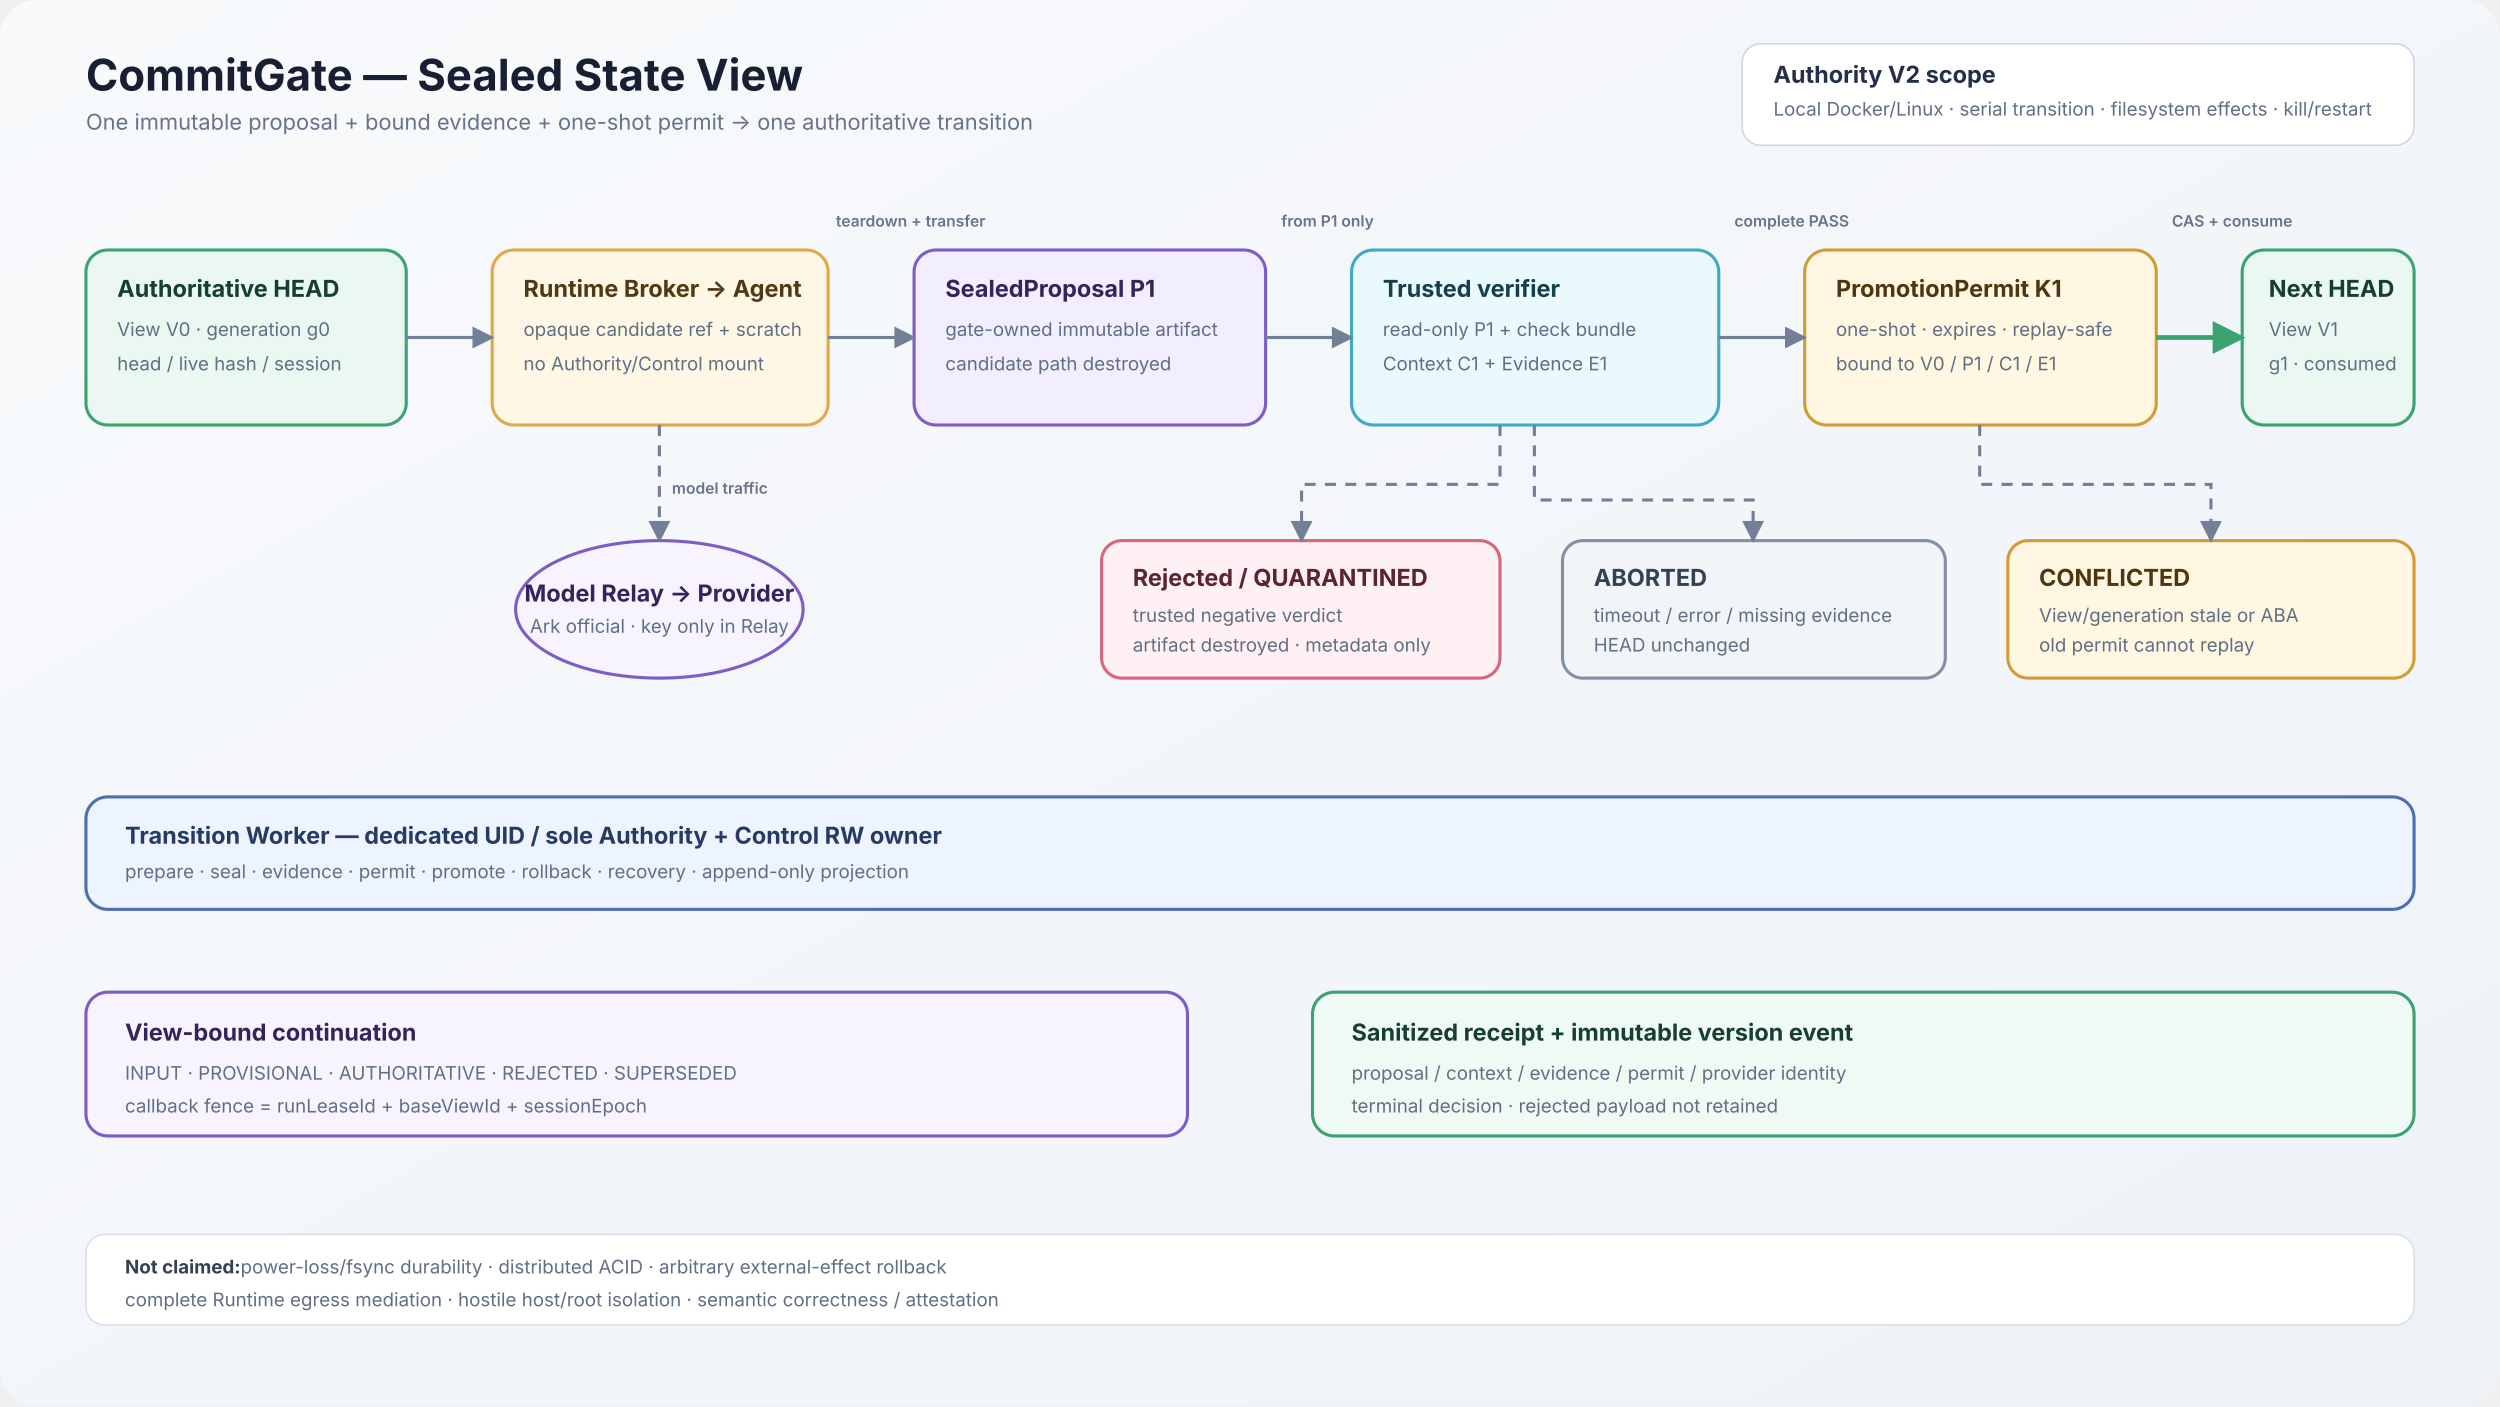
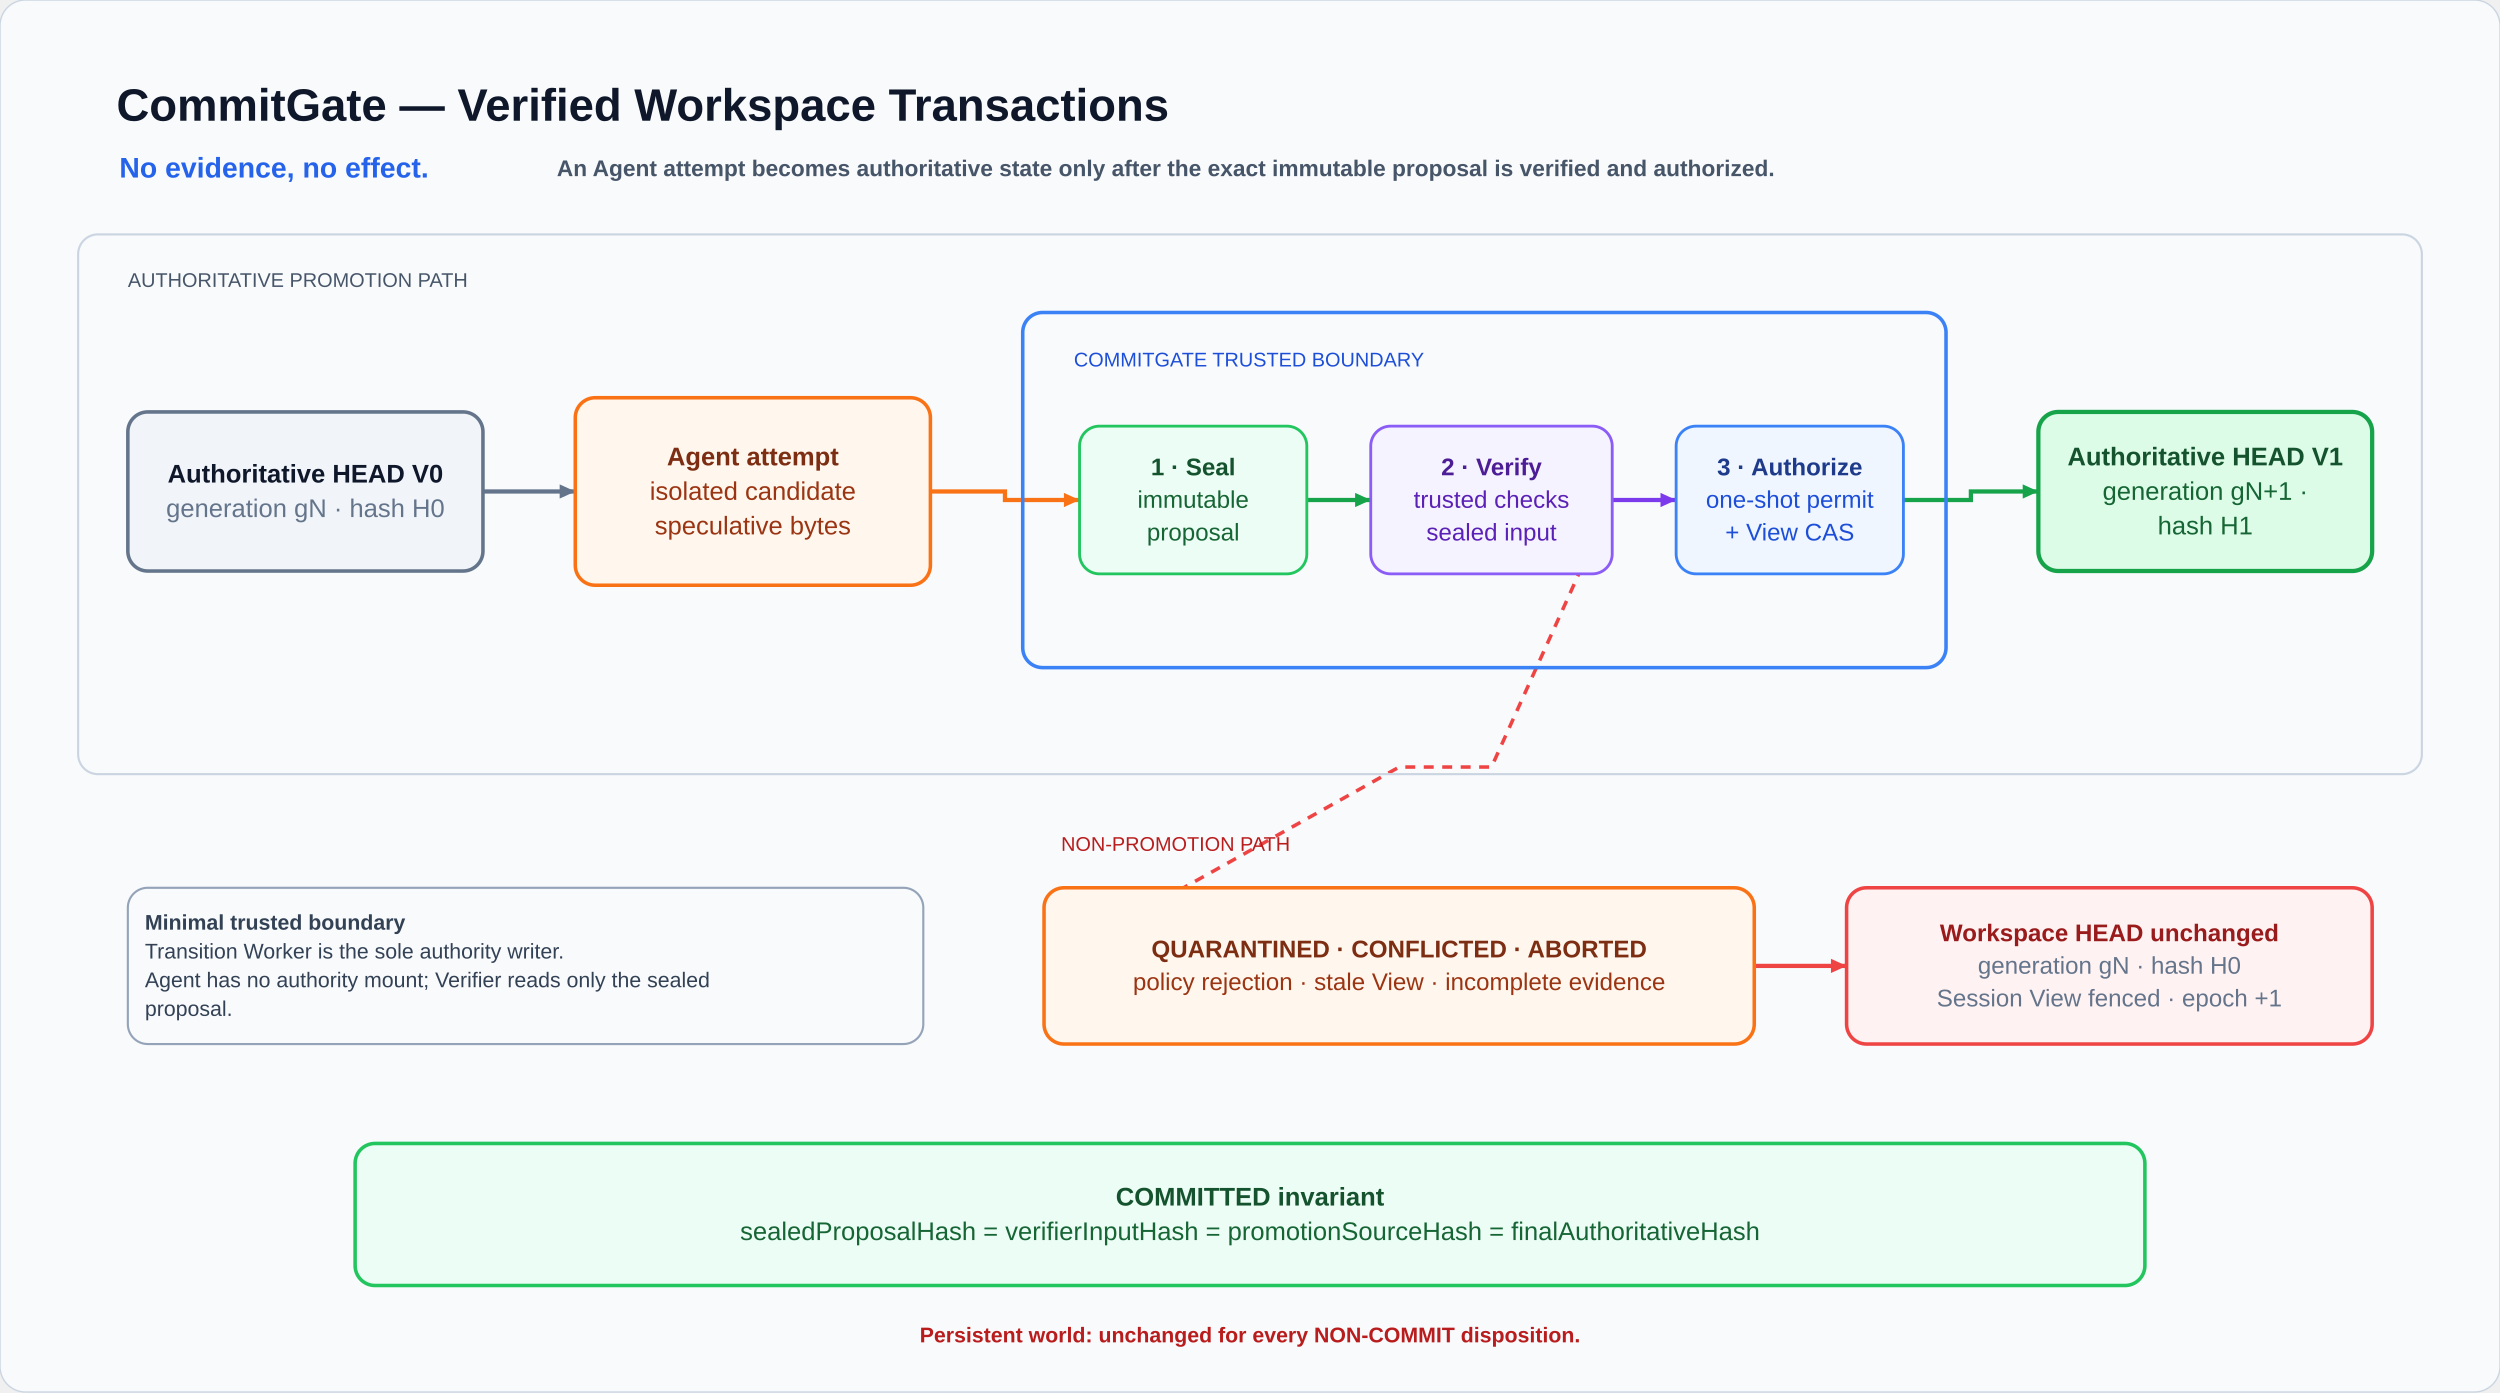
- <svg xmlns="http://www.w3.org/2000/svg" width="1600" height="900" viewBox="0 0 1600 900" role="img" aria-labelledby="title desc">
+ <svg xmlns="http://www.w3.org/2000/svg" width="1760" height="980" viewBox="0 0 1760 980" role="img" aria-labelledby="title desc" data-drawio-sha256="16047a2cba01a71ab5dd27a70f3209fa0cc93b51814e8d86acd3d8188d275993">
  <defs>
-     <linearGradient id="bg" x1="0" y1="0" x2="1" y2="1">
-       <stop offset="0" stop-color="#f8fafc" />
-       <stop offset="1" stop-color="#eef2f7" />
-     </linearGradient>
-     <filter id="shadow" x="-20%" y="-20%" width="140%" height="150%">
-       <feDropShadow dx="0" dy="5" stdDeviation="7" flood-color="#26364d" flood-opacity=".10" />
-     </filter>
-     <marker id="arrow" viewBox="0 0 10 10" refX="9" refY="5" markerWidth="7" markerHeight="7" orient="auto-start-reverse">
-       <path d="M0 0L10 5L0 10Z" fill="#718096" />
+     <marker id="arrow" markerWidth="10" markerHeight="10" refX="9" refY="3" orient="auto" markerUnits="strokeWidth">
+       <path d="M0,0 L0,6 L9,3 z" fill="#64748B" />
    </marker>
-     <marker id="arrow-green" viewBox="0 0 10 10" refX="9" refY="5" markerWidth="7" markerHeight="7" orient="auto-start-reverse">
-       <path d="M0 0L10 5L0 10Z" fill="#3ba272" />
-     </marker>
-     <style>
-       .title{font:700 28px Inter,system-ui,sans-serif;fill:#172033}.subtitle{font:400 14px Inter,system-ui,sans-serif;fill:#64748b}.h{font:700 15px Inter,system-ui,sans-serif}.p{font:400 12px Inter,system-ui,sans-serif;fill:#5f6f84}.tiny{font:600 10px Inter,system-ui,sans-serif;fill:#65748a}.edge{fill:none;stroke:#718096;stroke-width:2;marker-end:url(#arrow)}.dash{stroke-dasharray:7 6}.card{}
-     </style>
  </defs>
-   <rect width="1600" height="900" rx="24" fill="url(#bg)" />
-   <text class="title" x="55" y="58">CommitGate — Sealed State View</text>
-   <text class="subtitle" x="55" y="83">One immutable proposal + bound evidence + one-shot permit → one authoritative transition</text>
-   <rect x="1115" y="28" width="430" height="65" rx="12" fill="#fff" stroke="#cbd5e1" />
-   <text class="h" x="1135" y="53" fill="#243047">Authority V2 scope</text>
-   <text class="p" x="1135" y="74">Local Docker/Linux · serial transition · filesystem effects · kill/restart</text>
-   <g class="card">
-     <rect x="55" y="160" width="205" height="112" rx="14" fill="#eaf8f1" stroke="#3ba272" stroke-width="2" />
-     <text class="h" x="75" y="190" fill="#173f30">Authoritative HEAD</text>
-     <text class="p" x="75" y="215">View V0 · generation g0</text>
-     <text class="p" x="75" y="237">head / live hash / session</text>
+   <g id="page-1" transform="translate(0 0)">
+     <rect x="0" y="0" width="1760" height="980" rx="18" fill="#F8FAFC" stroke="#CBD5E1" />
+     <path d="M 340.0 346.0 L 372.5 346.0 L 372.5 346.0 L 405.0 346.0" fill="none" stroke="#64748B" stroke-width="3" />
+     <polygon points="405.0,346.0 394.0,351.0 394.0,341.0" fill="#64748B" />
+     <path d="M 655.0 346.0 L 707.5 346.0 L 707.5 352.0 L 760.0 352.0" fill="none" stroke="#F97316" stroke-width="3" />
+     <polygon points="760.0,352.0 749.0,357.0 749.0,347.0" fill="#F97316" />
+     <path d="M 920.0 352.0 L 942.5 352.0 L 942.5 352.0 L 965.0 352.0" fill="none" stroke="#16A34A" stroke-width="3" />
+     <polygon points="965.0,352.0 954.0,357.0 954.0,347.0" fill="#16A34A" />
+     <path d="M 1135.0 352.0 L 1157.5 352.0 L 1157.5 352.0 L 1180.0 352.0" fill="none" stroke="#7C3AED" stroke-width="3" />
+     <polygon points="1180.0,352.0 1169.0,357.0 1169.0,347.0" fill="#7C3AED" />
+     <path d="M 1340.0 352.0 L 1387.5 352.0 L 1387.5 346.0 L 1435.0 346.0" fill="none" stroke="#16A34A" stroke-width="3" />
+     <polygon points="1435.0,346.0 1424.0,351.0 1424.0,341.0" fill="#16A34A" />
+     <path d="M 1135.0 352.0 L 1050.0 540.0 L 985.0 540.0 L 735.0 680.0" fill="none" stroke="#EF4444" stroke-width="2.5" stroke-dasharray="7 6" />
+     <polygon points="735.0,680.0 742.2,670.3 747.0,679.0" fill="#EF4444" />
+     <path d="M 1235.0 680.0 L 1267.5 680.0 L 1267.5 680.0 L 1300.0 680.0" fill="none" stroke="#EF4444" stroke-width="3" />
+     <polygon points="1300.0,680.0 1289.0,685.0 1289.0,675.0" fill="#EF4444" />
+     <text x="82.0" y="85.0" text-anchor="start" font-family="Arial" font-size="32.0" fill="#0F172A" font-weight="700">CommitGate — Verified Workspace Transactions</text>
+     <text x="84.0" y="125.0" text-anchor="start" font-family="Arial" font-size="20.0" fill="#2563EB" font-weight="700">No evidence, no effect.</text>
+     <text x="392.0" y="124.0" text-anchor="start" font-family="Arial" font-size="16.0" fill="#475569" font-weight="700">An Agent attempt becomes authoritative state only after the exact immutable proposal is verified and authorized.</text>
+     <rect x="55.0" y="165.0" width="1650.0" height="380.0" rx="14" fill="none" stroke="#CBD5E1" stroke-width="1.5" opacity="1.00" />
+     <text x="90.0" y="202.0" text-anchor="start" font-family="Arial" font-size="14.0" fill="#475569" font-weight="500">AUTHORITATIVE PROMOTION PATH</text>
+     <rect x="90.0" y="290.0" width="250.0" height="112.0" rx="14" fill="#F1F5F9" stroke="#64748B" stroke-width="2.5" opacity="1.00" />
+     <text x="215.0" y="339.7" text-anchor="middle" font-family="Arial" font-size="18.0" fill="#0F172A" font-weight="700">Authoritative HEAD V0</text>
+     <text x="215.0" y="364.0" text-anchor="middle" font-family="Arial" font-size="18.0" fill="#64748B" font-weight="500">generation gN · hash H0</text>
+     <rect x="405.0" y="280.0" width="250.0" height="132.0" rx="14" fill="#FFF7ED" stroke="#F97316" stroke-width="2.5" opacity="1.00" />
+     <text x="530.0" y="327.6" text-anchor="middle" font-family="Arial" font-size="18.0" fill="#7C2D12" font-weight="700">Agent attempt</text>
+     <text x="530.0" y="351.9" text-anchor="middle" font-family="Arial" font-size="18.0" fill="#9A3412" font-weight="500">isolated candidate</text>
+     <text x="530.0" y="376.2" text-anchor="middle" font-family="Arial" font-size="18.0" fill="#9A3412" font-weight="500">speculative bytes</text>
+     <rect x="720.0" y="220.0" width="650.0" height="250.0" rx="14" fill="none" stroke="#3B82F6" stroke-width="2.5" opacity="1.00" />
+     <text x="756.0" y="258.0" text-anchor="start" font-family="Arial" font-size="14.0" fill="#1D4ED8" font-weight="500">COMMITGATE TRUSTED BOUNDARY</text>
+     <rect x="760.0" y="300.0" width="160.0" height="104.0" rx="14" fill="#ECFDF5" stroke="#22C55E" stroke-width="2" opacity="1.00" />
+     <text x="840.0" y="334.6" text-anchor="middle" font-family="Arial" font-size="17.0" fill="#14532D" font-weight="700">1 · Seal</text>
+     <text x="840.0" y="357.5" text-anchor="middle" font-family="Arial" font-size="17.0" fill="#166534" font-weight="500">immutable</text>
+     <text x="840.0" y="380.5" text-anchor="middle" font-family="Arial" font-size="17.0" fill="#166534" font-weight="500">proposal</text>
+     <rect x="965.0" y="300.0" width="170.0" height="104.0" rx="14" fill="#F5F3FF" stroke="#8B5CF6" stroke-width="2" opacity="1.00" />
+     <text x="1050.0" y="334.6" text-anchor="middle" font-family="Arial" font-size="17.0" fill="#4C1D95" font-weight="700">2 · Verify</text>
+     <text x="1050.0" y="357.5" text-anchor="middle" font-family="Arial" font-size="17.0" fill="#5B21B6" font-weight="500">trusted checks</text>
+     <text x="1050.0" y="380.5" text-anchor="middle" font-family="Arial" font-size="17.0" fill="#5B21B6" font-weight="500">sealed input</text>
+     <rect x="1180.0" y="300.0" width="160.0" height="104.0" rx="14" fill="#EFF6FF" stroke="#3B82F6" stroke-width="2" opacity="1.00" />
+     <text x="1260.0" y="334.6" text-anchor="middle" font-family="Arial" font-size="17.0" fill="#1E3A8A" font-weight="700">3 · Authorize</text>
+     <text x="1260.0" y="357.5" text-anchor="middle" font-family="Arial" font-size="17.0" fill="#1D4ED8" font-weight="500">one-shot permit</text>
+     <text x="1260.0" y="380.5" text-anchor="middle" font-family="Arial" font-size="17.0" fill="#1D4ED8" font-weight="500">+ View CAS</text>
+     <rect x="1435.0" y="290.0" width="235.0" height="112.0" rx="14" fill="#DCFCE7" stroke="#16A34A" stroke-width="3" opacity="1.00" />
+     <text x="1552.5" y="327.6" text-anchor="middle" font-family="Arial" font-size="18.0" fill="#14532D" font-weight="700">Authoritative HEAD V1</text>
+     <text x="1552.5" y="351.9" text-anchor="middle" font-family="Arial" font-size="18.0" fill="#166534" font-weight="500">generation gN+1 ·</text>
+     <text x="1552.5" y="376.2" text-anchor="middle" font-family="Arial" font-size="18.0" fill="#166534" font-weight="500">hash H1</text>
+     <text x="747.0" y="599.0" text-anchor="start" font-family="Arial" font-size="14.0" fill="#B91C1C" font-weight="500">NON-PROMOTION PATH</text>
+     <rect x="735.0" y="625.0" width="500.0" height="110.0" rx="14" fill="#FFF7ED" stroke="#F97316" stroke-width="2.5" opacity="1.00" />
+     <text x="985.0" y="674.0" text-anchor="middle" font-family="Arial" font-size="17.0" fill="#7C2D12" font-weight="700">QUARANTINED · CONFLICTED · ABORTED</text>
+     <text x="985.0" y="697.0" text-anchor="middle" font-family="Arial" font-size="17.0" fill="#9A3412" font-weight="500">policy rejection · stale View · incomplete evidence</text>
+     <rect x="1300.0" y="625.0" width="370.0" height="110.0" rx="14" fill="#FEF2F2" stroke="#EF4444" stroke-width="2.5" opacity="1.00" />
+     <text x="1485.0" y="662.6" text-anchor="middle" font-family="Arial" font-size="17.0" fill="#991B1B" font-weight="700">Workspace HEAD unchanged</text>
+     <text x="1485.0" y="685.5" text-anchor="middle" font-family="Arial" font-size="17.0" fill="#64748B" font-weight="500">generation gN · hash H0</text>
+     <text x="1485.0" y="708.5" text-anchor="middle" font-family="Arial" font-size="17.0" fill="#64748B" font-weight="500">Session View fenced · epoch +1</text>
+     <rect x="90.0" y="625.0" width="560.0" height="110.0" rx="14" fill="#F8FAFC" stroke="#94A3B8" stroke-width="1.5" opacity="1.00" />
+     <text x="102.0" y="654.5" text-anchor="start" font-family="Arial" font-size="15.0" fill="#334155" font-weight="700">Minimal trusted boundary</text>
+     <text x="102.0" y="674.8" text-anchor="start" font-family="Arial" font-size="15.0" fill="#334155" font-weight="500">Transition Worker is the sole authority writer.</text>
+     <text x="102.0" y="695.0" text-anchor="start" font-family="Arial" font-size="15.0" fill="#334155" font-weight="500">Agent has no authority mount; Verifier reads only the sealed</text>
+     <text x="102.0" y="715.2" text-anchor="start" font-family="Arial" font-size="15.0" fill="#334155" font-weight="500">proposal.</text>
+     <rect x="250.0" y="805.0" width="1260.0" height="100.0" rx="14" fill="#ECFDF5" stroke="#22C55E" stroke-width="2.5" opacity="1.00" />
+     <text x="880.0" y="848.7" text-anchor="middle" font-family="Arial" font-size="18.0" fill="#14532D" font-weight="700">COMMITTED invariant</text>
+     <text x="880.0" y="873.0" text-anchor="middle" font-family="Arial" font-size="18.0" fill="#166534" font-weight="500">sealedProposalHash = verifierInputHash = promotionSourceHash = finalAuthoritativeHash</text>
+     <text x="880.0" y="945.0" text-anchor="middle" font-family="Arial" font-size="15.0" fill="#B91C1C" font-weight="700">Persistent world: unchanged for every NON-COMMIT disposition.</text>
  </g>
-   <g class="card">
-     <rect x="315" y="160" width="215" height="112" rx="14" fill="#fff7e6" stroke="#e1a84b" stroke-width="2" />
-     <text class="h" x="335" y="190" fill="#513a13">Runtime Broker → Agent</text>
-     <text class="p" x="335" y="215">opaque candidate ref + scratch</text>
-     <text class="p" x="335" y="237">no Authority/Control mount</text>
-   </g>
-   <g class="card">
-     <rect x="585" y="160" width="225" height="112" rx="14" fill="#f2edff" stroke="#7d5cc6" stroke-width="2" />
-     <text class="h" x="605" y="190" fill="#35245b">SealedProposal P1</text>
-     <text class="p" x="605" y="215">gate-owned immutable artifact</text>
-     <text class="p" x="605" y="237">candidate path destroyed</text>
-   </g>
-   <g class="card">
-     <rect x="865" y="160" width="235" height="112" rx="14" fill="#eaf9fd" stroke="#42a8c6" stroke-width="2" />
-     <text class="h" x="885" y="190" fill="#163e4b">Trusted verifier</text>
-     <text class="p" x="885" y="215">read-only P1 + check bundle</text>
-     <text class="p" x="885" y="237">Context C1 + Evidence E1</text>
-   </g>
-   <g class="card">
-     <rect x="1155" y="160" width="225" height="112" rx="14" fill="#fff7e2" stroke="#d39b36" stroke-width="2" />
-     <text class="h" x="1175" y="190" fill="#4d3610">PromotionPermit K1</text>
-     <text class="p" x="1175" y="215">one-shot · expires · replay-safe</text>
-     <text class="p" x="1175" y="237">bound to V0 / P1 / C1 / E1</text>
-   </g>
-   <g class="card">
-     <rect x="1435" y="160" width="110" height="112" rx="14" fill="#eaf8f1" stroke="#3ba272" stroke-width="2" />
-     <text class="h" x="1452" y="190" fill="#173f30">Next HEAD</text>
-     <text class="p" x="1452" y="215">View V1</text>
-     <text class="p" x="1452" y="237">g1 · consumed</text>
-   </g>
-   <path class="edge" d="M260 216H315" />
-   <path class="edge" d="M530 216H585" />
-   <path class="edge" d="M810 216H865" />
-   <path class="edge" d="M1100 216H1155" />
-   <path d="M1380 216H1435" fill="none" stroke="#3ba272" stroke-width="3" marker-end="url(#arrow-green)" />
-   <text class="tiny" x="535" y="145">teardown + transfer</text>
-   <text class="tiny" x="820" y="145">from P1 only</text>
-   <text class="tiny" x="1110" y="145">complete PASS</text>
-   <text class="tiny" x="1390" y="145">CAS + consume</text>
-   <g class="card">
-     <ellipse cx="422" cy="390" rx="92" ry="44" fill="#f8f4ff" stroke="#7d5cc6" stroke-width="2" />
-     <text class="h" text-anchor="middle" x="422" y="385" fill="#35245b">Model Relay → Provider</text>
-     <text class="p" text-anchor="middle" x="422" y="405">Ark official · key only in Relay</text>
-   </g>
-   <path class="edge dash" d="M422 272V346" />
-   <text class="tiny" x="430" y="316">model traffic</text>
-   <g class="card">
-     <rect x="705" y="346" width="255" height="88" rx="13" fill="#fff0f3" stroke="#d7667b" stroke-width="2" />
-     <text class="h" x="725" y="375" fill="#5b2430">Rejected / QUARANTINED</text>
-     <text class="p" x="725" y="398">trusted negative verdict</text>
-     <text class="p" x="725" y="417">artifact destroyed · metadata only</text>
-   </g>
-   <g class="card">
-     <rect x="1000" y="346" width="245" height="88" rx="13" fill="#f2f5f8" stroke="#8290a5" stroke-width="2" />
-     <text class="h" x="1020" y="375" fill="#334155">ABORTED</text>
-     <text class="p" x="1020" y="398">timeout / error / missing evidence</text>
-     <text class="p" x="1020" y="417">HEAD unchanged</text>
-   </g>
-   <g class="card">
-     <rect x="1285" y="346" width="260" height="88" rx="13" fill="#fff7e2" stroke="#d39b36" stroke-width="2" />
-     <text class="h" x="1305" y="375" fill="#4d3610">CONFLICTED</text>
-     <text class="p" x="1305" y="398">View/generation stale or ABA</text>
-     <text class="p" x="1305" y="417">old permit cannot replay</text>
-   </g>
-   <path class="edge dash" d="M960 272V310H833V346" />
-   <path class="edge dash" d="M982 272V320H1122V346" />
-   <path class="edge dash" d="M1267 272V310H1415V346" />
-   <g class="card">
-     <rect x="55" y="510" width="1490" height="72" rx="14" fill="#eef4ff" stroke="#4f6fae" stroke-width="2" />
-     <text class="h" x="80" y="540" fill="#263b64">Transition Worker — dedicated UID / sole Authority + Control RW owner</text>
-     <text class="p" x="80" y="562">prepare · seal · evidence · permit · promote · rollback · recovery · append-only projection</text>
-   </g>
-   <g class="card">
-     <rect x="55" y="635" width="705" height="92" rx="14" fill="#f8f4ff" stroke="#7d5cc6" stroke-width="2" />
-     <text class="h" x="80" y="666" fill="#35245b">View-bound continuation</text>
-     <text class="p" x="80" y="691">INPUT · PROVISIONAL · AUTHORITATIVE · REJECTED · SUPERSEDED</text>
-     <text class="p" x="80" y="712">callback fence = runLeaseId + baseViewId + sessionEpoch</text>
-   </g>
-   <g class="card">
-     <rect x="840" y="635" width="705" height="92" rx="14" fill="#f0faf5" stroke="#3ba272" stroke-width="2" />
-     <text class="h" x="865" y="666" fill="#173f30">Sanitized receipt + immutable version event</text>
-     <text class="p" x="865" y="691">proposal / context / evidence / permit / provider identity</text>
-     <text class="p" x="865" y="712">terminal decision · rejected payload not retained</text>
-   </g>
-   <rect x="55" y="790" width="1490" height="58" rx="12" fill="#fff" stroke="#d7dee8" />
-   <text class="p" x="80" y="815">
-     <tspan font-weight="700" fill="#344054">Not claimed: </tspan>power-loss/fsync durability · distributed ACID · arbitrary external-effect rollback</text>
-   <text class="p" x="80" y="836">complete Runtime egress mediation · hostile host/root isolation · semantic correctness / attestation</text>
</svg>
